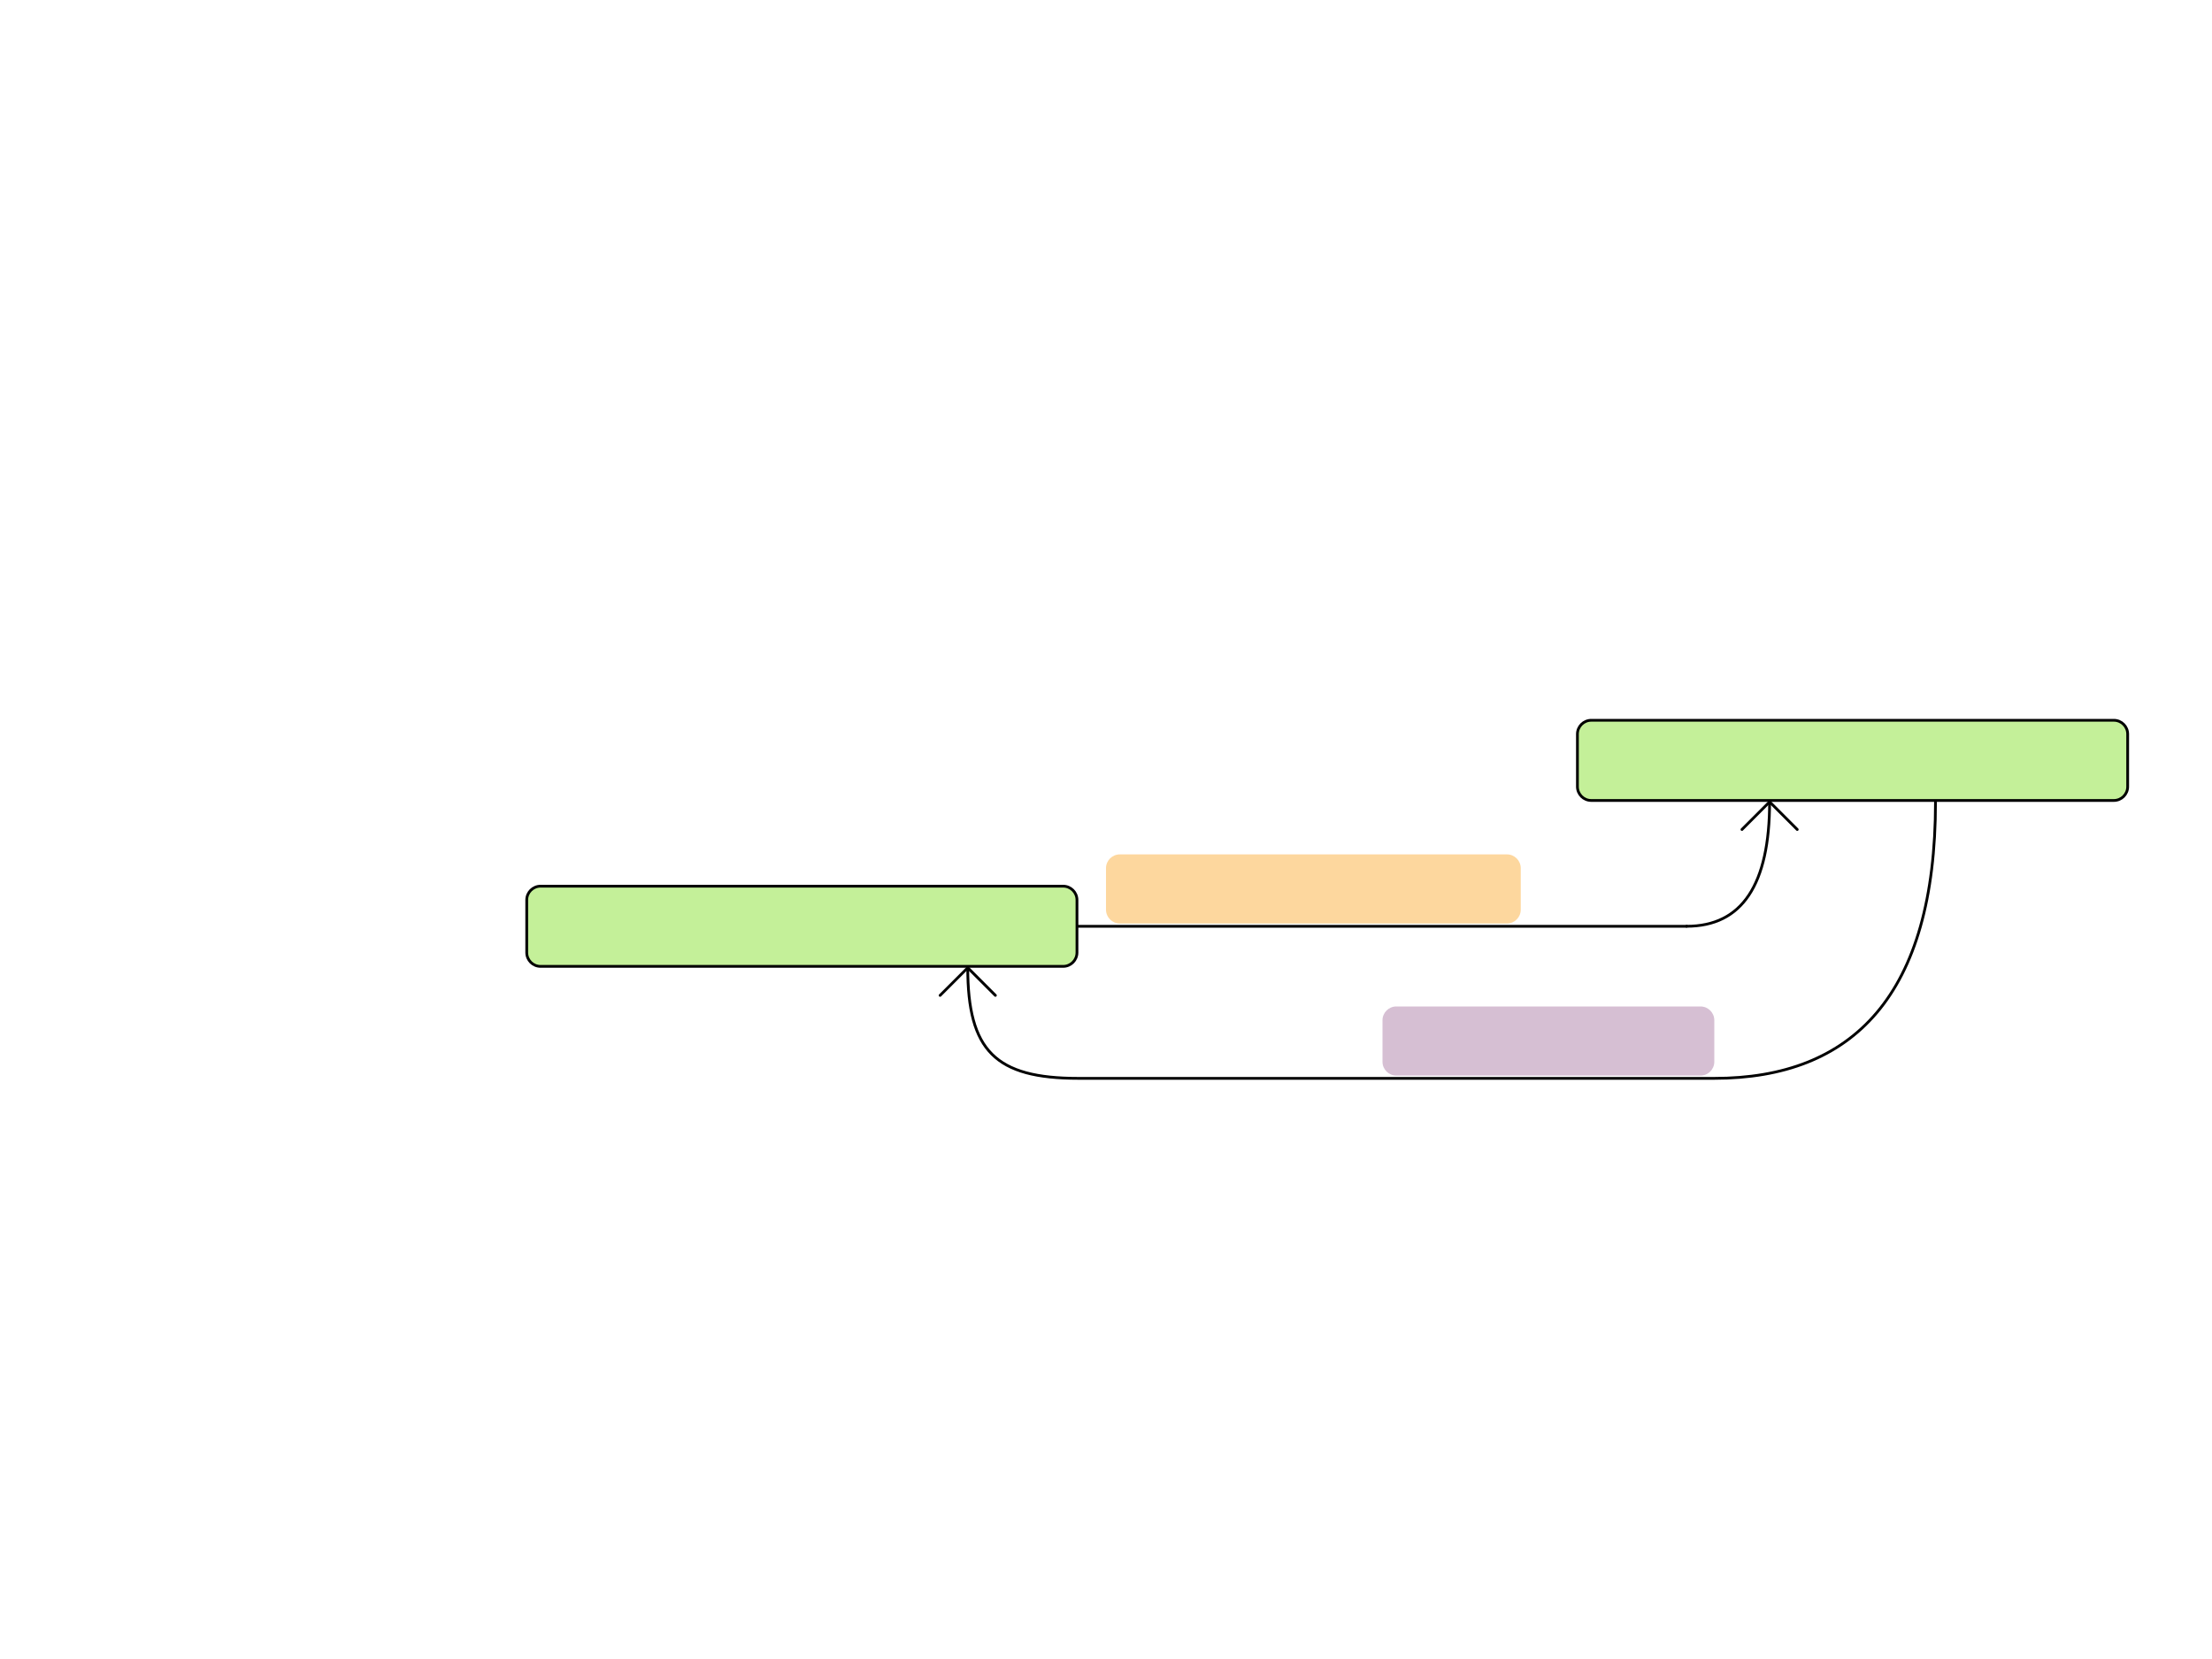
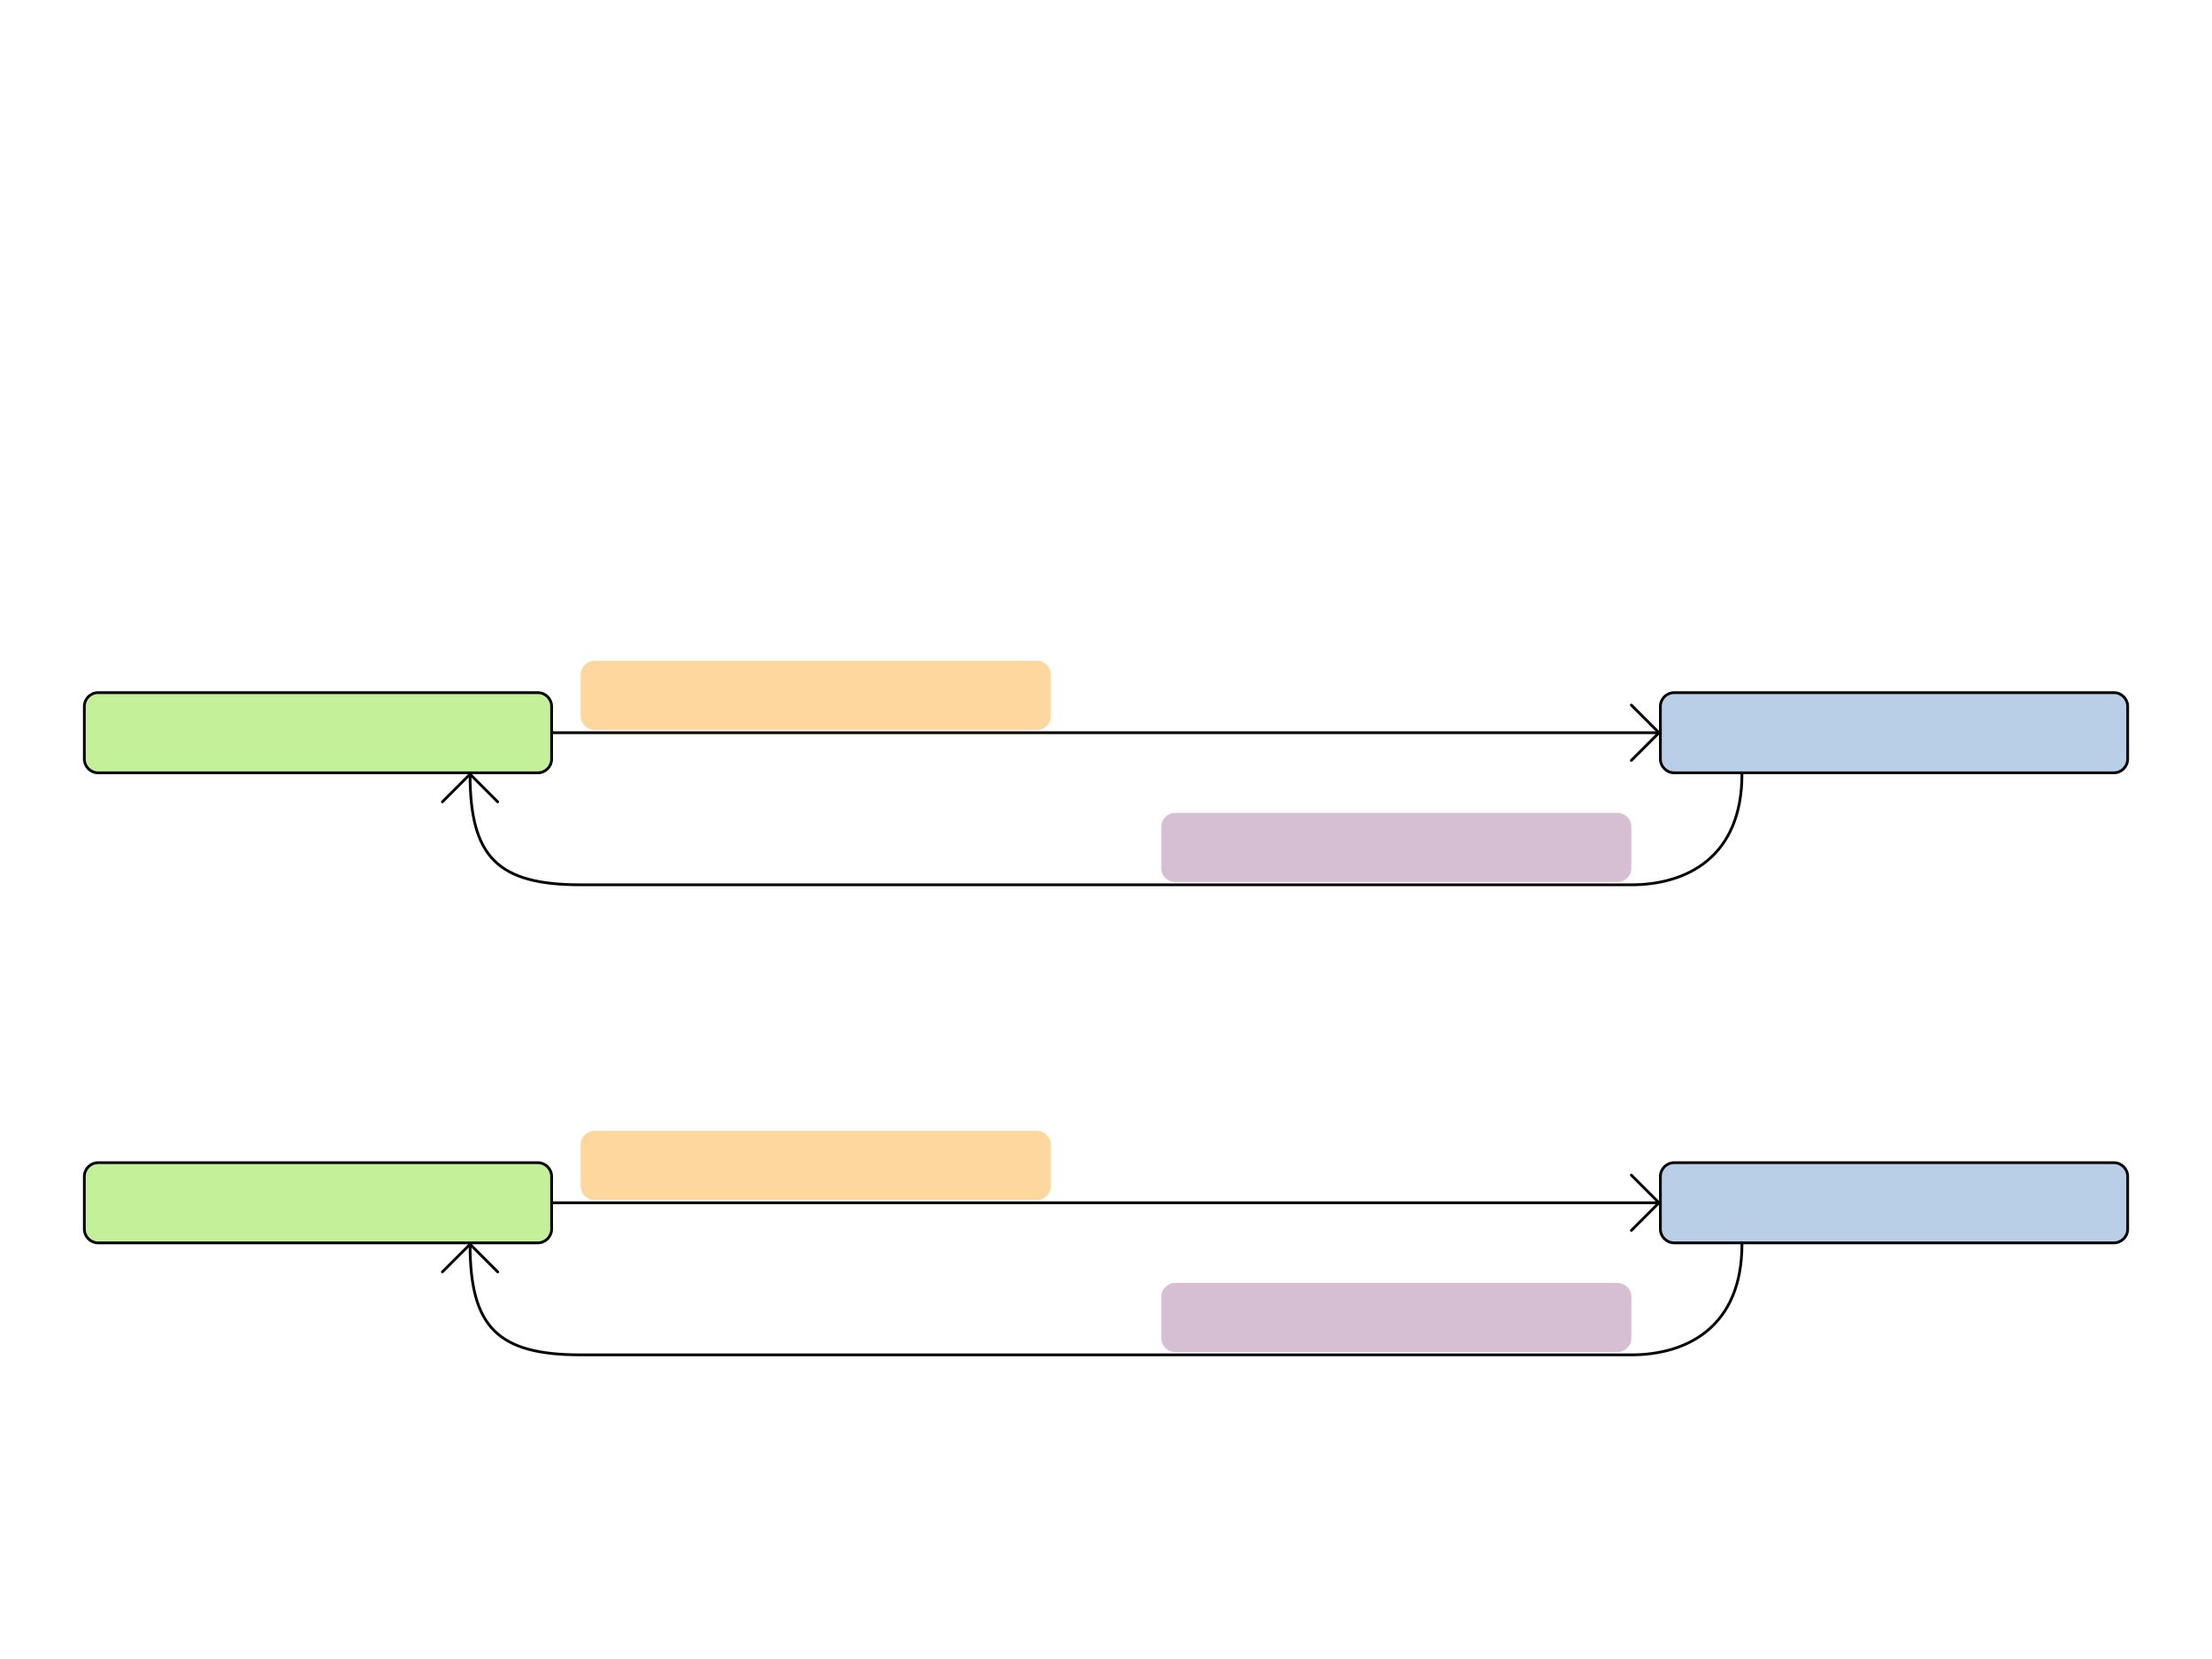
<svg xmlns="http://www.w3.org/2000/svg" width="800" height="600" id="svg2" version="1.1">
  <defs id="defs4">
    </defs>
  <g id="layer1" transform="translate(0,-452.3622)">
    <flowRoot xml:space="preserve" id="flowRoot4302" style="font-size:36px;font-style:normal;font-variant:normal;font-weight:normal;font-stretch:normal;text-align:center;line-height:125%;writing-mode:lr-tb;text-anchor:middle;fill:#000000;fill-opacity:1;stroke:none;font-family:Arial;-inkscape-font-specification:Arial" transform="translate(-20,262.362)">
      <flowRegion id="flowRegion4304">
        <rect id="rect4306" width="740" height="90" x="50" y="220" style="font-size:36px;text-align:center;text-anchor:middle" />
      </flowRegion>
      <flowPara id="flowPara4621">Bi-directional variable</flowPara>
    </flowRoot>
    <g id="g3709" transform="translate(0,20)" />
    <flowRoot xml:space="preserve" id="flowRoot4157" style="fill:black;stroke:none;stroke-opacity:1;stroke-width:1px;stroke-linejoin:miter;stroke-linecap:butt;fill-opacity:1;font-family:Sans;font-style:normal;font-weight:normal;font-size:40px;line-height:125%;letter-spacing:0px;word-spacing:0px">
      <flowRegion id="flowRegion4159">
        <rect id="rect4161" width="10.955" height="72.472" x="16.011" y="-53.933" />
      </flowRegion>
      <flowPara id="flowPara4163" />
    </flowRoot>
-     <flowRoot style="font-size:20px;font-style:italic;font-variant:normal;font-weight:normal;font-stretch:normal;text-align:center;line-height:125%;writing-mode:lr-tb;text-anchor:middle;fill:#ce5c00;fill-opacity:1;stroke:none;font-family:Arial;-inkscape-font-specification:Arial Italic" id="flowRoot4348-6-5" xml:space="preserve" transform="translate(-50,330.913)">
-       <flowRegion id="flowRegion4350-8-4">
-         <rect style="font-size:20px;font-style:italic;text-align:center;text-anchor:middle;fill:#ce5c00;-inkscape-font-specification:Arial Italic" y="221.449" x="440" height="60" width="180" id="rect4352-5-8" />
+     <flowRoot style="font-size:20px;font-style:normal;font-variant:normal;font-weight:normal;font-stretch:normal;text-align:center;line-height:125%;writing-mode:lr-tb;text-anchor:middle;fill:#4e9a06;fill-opacity:1;stroke:none;font-family:Arial;-inkscape-font-specification:Arial" id="flowRoot3382" xml:space="preserve" transform="translate(30.00033,590.511)">
+       <flowRegion id="flowRegion3384">
+         <rect style="font-size:20px;font-style:normal;text-align:center;text-anchor:middle;fill:#4e9a06;fill-opacity:1;-inkscape-font-specification:Arial" y="-38.149" x="-0" height="140" width="170" id="rect3386" />
      </flowRegion>
-       <flowPara id="flowPara4354-9-6">genuine</flowPara>
-       <flowPara id="flowPara4159">planning variable</flowPara>
+       <flowPara id="flowPara3388">Genuine</flowPara>
+       <flowPara id="flowPara3120">planning entity</flowPara>
    </flowRoot>
-     <flowRoot transform="translate(230,587.5854)" xml:space="preserve" id="flowRoot3296" style="font-size:20px;font-style:italic;font-variant:normal;font-weight:normal;font-stretch:normal;text-align:center;line-height:125%;writing-mode:lr-tb;text-anchor:middle;fill:#4e9a06;fill-opacity:1;stroke:none;font-family:Arial;-inkscape-font-specification:Arial Italic">
-       <flowRegion id="flowRegion3298">
-         <rect id="rect3300" width="200" height="30" x="-40" y="-35.223" style="font-size:20px;font-style:italic;fill:#4e9a06;-inkscape-font-specification:Arial Italic" />
-       </flowRegion>
-       <flowPara id="flowPara3302">planning entity</flowPara>
-     </flowRoot>
-     <flowRoot style="font-size:20px;font-style:italic;font-variant:normal;font-weight:normal;font-stretch:normal;text-align:center;line-height:125%;writing-mode:lr-tb;text-anchor:middle;fill:#5c3566;fill-opacity:1;stroke:none;font-family:Arial;-inkscape-font-specification:Arial Italic" id="flowRoot3374" xml:space="preserve" transform="translate(530.0003,587.5854)">
-       <flowRegion id="flowRegion3376">
-         <rect style="font-size:20px;font-style:italic;fill:#5c3566;-inkscape-font-specification:Arial Italic" y="24.777" x="-130" height="60" width="320" id="rect3378" />
-       </flowRegion>
-       <flowPara id="flowPara3380">inverse relationship variable</flowPara>
-       <flowPara id="flowPara4161">(shadow variable)</flowPara>
-     </flowRoot>
-     <flowRoot style="font-size:16px;font-style:normal;font-variant:normal;font-weight:normal;font-stretch:normal;text-align:start;line-height:125%;writing-mode:lr-tb;text-anchor:start;fill:#000000;fill-opacity:1;stroke:none;font-family:Arial;-inkscape-font-specification:Arial" id="flowRoot3382" xml:space="preserve" transform="translate(30.00033,590.511)">
-       <flowRegion id="flowRegion3384">
-         <rect style="font-size:16px;font-style:normal;text-align:start;text-anchor:start;fill:#000000;fill-opacity:1;-inkscape-font-specification:Arial" y="-35.223" x="-0" height="30" width="160" id="rect3386" />
-       </flowRegion>
-       <flowPara id="flowPara3388">Use case</flowPara>
-     </flowRoot>
-     <rect style="opacity:0.5;fill:#fcaf3e;stroke:none;display:inline" id="rect3570" width="150" height="25" x="400" y="761.362" rx="5" ry="5" />
-     <rect style="opacity:0.5;fill:#8ae234;stroke:none;display:inline" id="rect3572" width="199" height="29" x="190.5" y="772.862" rx="5" ry="5" />
-     <rect ry="5" rx="5" y="712.862" x="570.5" height="29" width="199" id="rect3352" style="opacity:0.5;fill:#8ae234;stroke:none;display:inline" />
-     <rect ry="5" rx="5" y="772.862" x="190.5" height="29" width="199" id="rect3574" style="fill:none;stroke:#000000;stroke-width:1;stroke-linecap:round;stroke-linejoin:round;stroke-miterlimit:4;stroke-dasharray:none;display:inline" />
-     <flowRoot style="font-size:20px;font-style:normal;font-variant:normal;font-weight:normal;font-stretch:normal;text-align:center;line-height:125%;writing-mode:lr-tb;text-anchor:middle;fill:#000000;fill-opacity:1;stroke:none;display:inline;font-family:Arial;-inkscape-font-specification:Arial" id="flowRoot3576" xml:space="preserve" transform="translate(-150,738.585)">
+     <rect style="opacity:0.5;fill:#fcaf3e;stroke:none;display:inline" id="rect3570" width="170" height="25" x="210" y="861.362" rx="5" ry="5" />
+     <rect style="opacity:0.5;fill:#8ae234;stroke:none;display:inline" id="rect3572" width="169" height="29" x="30.5" y="872.862" rx="5" ry="5" />
+     <rect ry="5" rx="5" y="872.862" x="600.5" height="29" width="169" id="rect3352" style="opacity:0.5;fill:#729fcf;stroke:none;display:inline" />
+     <rect ry="5" rx="5" y="872.862" x="30.5" height="29" width="169" id="rect3574" style="fill:none;stroke:#000000;stroke-width:1;stroke-linecap:round;stroke-linejoin:round;stroke-miterlimit:4;stroke-dasharray:none;display:inline" />
+     <flowRoot style="font-size:20px;font-style:normal;font-variant:normal;font-weight:normal;font-stretch:normal;text-align:center;line-height:125%;writing-mode:lr-tb;text-anchor:middle;fill:#000000;fill-opacity:1;stroke:none;display:inline;font-family:Arial;-inkscape-font-specification:Arial" id="flowRoot3576" xml:space="preserve" transform="translate(-310,838.585)">
      <flowRegion id="flowRegion3578">
-         <rect style="font-size:20px" y="33.777" x="340" height="30" width="200" id="rect3580" />
+         <rect style="font-size:20px" y="33.777" x="340" height="30" width="170" id="rect3580" />
      </flowRegion>
      <flowPara id="flowPara3582">Customer</flowPara>
    </flowRoot>
-     <path style="color:#000000;fill:none;stroke:#000000;stroke-width:1px;stroke-linecap:round;stroke-linejoin:round;stroke-miterlimit:4;stroke-opacity:1;stroke-dasharray:none;stroke-dashoffset:0;marker:none;visibility:visible;display:inline;overflow:visible;enable-background:accumulate" d="m 389.95,787.362 220.05,0" id="path3584" />
-     <flowRoot style="font-size:16px;font-style:normal;font-variant:normal;font-weight:normal;font-stretch:normal;text-align:center;line-height:125%;writing-mode:lr-tb;text-anchor:middle;fill:#000000;fill-opacity:1;stroke:none;display:inline;font-family:Arial;-inkscape-font-specification:Arial" id="flowRoot3594" xml:space="preserve" transform="translate(599.9999,626.362)">
+     <path style="color:#000000;fill:none;stroke:#000000;stroke-width:1px;stroke-linecap:round;stroke-linejoin:round;stroke-miterlimit:4;stroke-opacity:1;stroke-dasharray:none;stroke-dashoffset:0;marker:none;visibility:visible;display:inline;overflow:visible;enable-background:accumulate" d="m 199.95,887.362 400.05,0" id="path3584" />
+     <flowRoot style="font-size:16px;font-style:normal;font-variant:normal;font-weight:normal;font-stretch:normal;text-align:center;line-height:125%;writing-mode:lr-tb;text-anchor:middle;fill:#000000;fill-opacity:1;stroke:none;display:inline;font-family:Arial;-inkscape-font-specification:Arial" id="flowRoot3594" xml:space="preserve" transform="translate(559.9999,736.362)">
      <flowRegion id="flowRegion3596">
        <rect style="font-size:16px;text-align:center;text-anchor:middle;fill:#000000;fill-opacity:1" y="130" x="10" height="20" width="20" id="rect3598" />
      </flowRegion>
      <flowPara id="flowPara3600">1</flowPara>
    </flowRoot>
-     <flowRoot transform="translate(-70.00023,692.5846)" xml:space="preserve" id="flowRoot3602" style="font-size:16px;font-style:normal;font-variant:normal;font-weight:normal;font-stretch:normal;text-align:center;line-height:125%;writing-mode:lr-tb;text-anchor:middle;fill:#000000;fill-opacity:1;stroke:none;display:inline;font-family:Arial;-inkscape-font-specification:Arial">
+     <flowRoot transform="translate(-260.0002,792.5846)" xml:space="preserve" id="flowRoot3602" style="font-size:16px;font-style:normal;font-variant:normal;font-weight:normal;font-stretch:normal;text-align:center;line-height:125%;writing-mode:lr-tb;text-anchor:middle;fill:#000000;fill-opacity:1;stroke:none;display:inline;font-family:Arial;-inkscape-font-specification:Arial">
      <flowRegion id="flowRegion3604">
-         <rect id="rect3606" width="150" height="20" x="470" y="69.778" style="font-size:16px;text-align:center;text-anchor:middle;fill:#000000;fill-opacity:1" />
+         <rect id="rect3606" width="170" height="20" x="470" y="69.778" style="font-size:16px;text-align:center;text-anchor:middle;fill:#000000;fill-opacity:1" />
      </flowRegion>
      <flowPara style="font-size:16px;text-align:center;text-anchor:middle;fill:#000000;fill-opacity:1" id="flowPara3608">previousStandstill</flowPara>
    </flowRoot>
-     <rect style="fill:none;stroke:#000000;stroke-width:1;stroke-linecap:round;stroke-linejoin:round;stroke-miterlimit:4;stroke-dasharray:none;display:inline" id="rect3612" width="199" height="29" x="570.5" y="712.862" rx="5" ry="5" />
-     <flowRoot transform="translate(230,678.5851)" xml:space="preserve" id="flowRoot3614" style="font-size:20px;font-style:normal;font-variant:normal;font-weight:normal;font-stretch:normal;text-align:center;line-height:125%;writing-mode:lr-tb;text-anchor:middle;fill:#000000;fill-opacity:1;stroke:none;display:inline;font-family:Arial;-inkscape-font-specification:Arial">
+     <rect style="fill:none;stroke:#000000;stroke-width:1;stroke-linecap:round;stroke-linejoin:round;stroke-miterlimit:4;stroke-dasharray:none;display:inline" id="rect3612" width="169" height="29" x="600.5" y="872.862" rx="5" ry="5" />
+     <flowRoot transform="translate(260,838.5851)" xml:space="preserve" id="flowRoot3614" style="font-size:20px;font-style:normal;font-variant:normal;font-weight:normal;font-stretch:normal;text-align:center;line-height:125%;writing-mode:lr-tb;text-anchor:middle;fill:#000000;fill-opacity:1;stroke:none;display:inline;font-family:Arial;-inkscape-font-specification:Arial">
      <flowRegion id="flowRegion3616">
-         <rect id="rect3618" width="200" height="30" x="340" y="33.777" style="font-size:20px" />
+         <rect id="rect3618" width="169.5" height="29.5" x="340" y="33.777" style="font-size:20px" />
      </flowRegion>
      <flowPara id="flowPara3620">Standstill</flowPara>
    </flowRoot>
-     <flowRoot style="font-size:16px;font-style:normal;font-variant:normal;font-weight:normal;font-stretch:normal;text-align:start;line-height:125%;writing-mode:lr-tb;text-anchor:start;fill:#000000;fill-opacity:1;stroke:none;display:inline;font-family:Arial;-inkscape-font-specification:Arial" id="flowRoot3622" xml:space="preserve" transform="translate(-369.9998,741.9763)">
+     <flowRoot style="font-size:16px;font-style:normal;font-variant:normal;font-weight:normal;font-stretch:normal;text-align:start;line-height:125%;writing-mode:lr-tb;text-anchor:start;fill:#000000;fill-opacity:1;stroke:none;display:inline;font-family:Arial;-inkscape-font-specification:Arial" id="flowRoot3622" xml:space="preserve" transform="translate(-369.9998,791.9765)">
      <flowRegion id="flowRegion3624">
        <rect style="font-size:16px;text-align:start;text-anchor:start" y="33.777" x="400" height="30" width="150" id="rect3626" />
      </flowRegion>
      <flowPara id="flowPara3628">Vehicle routing</flowPara>
    </flowRoot>
-     <path id="path3354" d="m 640,742.362 c 0,30 -10,44.993 -30,45" style="color:#000000;fill:none;stroke:#000000;stroke-width:1px;stroke-linecap:round;stroke-linejoin:round;stroke-miterlimit:4;stroke-opacity:1;stroke-dasharray:none;stroke-dashoffset:0;marker:none;visibility:visible;display:inline;overflow:visible;enable-background:accumulate" />
-     <path style="color:#000000;fill:none;stroke:#000000;stroke-width:1px;stroke-linecap:round;stroke-linejoin:round;stroke-miterlimit:4;stroke-opacity:1;stroke-dasharray:none;stroke-dashoffset:0;marker:none;visibility:visible;display:inline;overflow:visible;enable-background:accumulate" d="m 630,752.362 10,-10 10,10" id="path3359" />
-     <path style="color:#000000;fill:none;stroke:#000000;stroke-width:1px;stroke-linecap:round;stroke-linejoin:round;stroke-miterlimit:4;stroke-opacity:1;stroke-dasharray:none;stroke-dashoffset:0;marker:none;visibility:visible;display:inline;overflow:visible;enable-background:accumulate" d="m 700,742.362 c 0,70 -30,100 -80,100 -20,0 -210,0 -230,0 -30,0 -40,-10 -40,-40" id="path3361" />
-     <path style="color:#000000;fill:none;stroke:#000000;stroke-width:1px;stroke-linecap:round;stroke-linejoin:round;stroke-miterlimit:4;stroke-opacity:1;stroke-dasharray:none;stroke-dashoffset:0;marker:none;visibility:visible;display:inline;overflow:visible;enable-background:accumulate" d="m 340,812.362 10,-10 10,10" id="path4131" />
-     <rect ry="5" rx="5" y="816.362" x="500" height="25" width="120" id="rect4133" style="opacity:0.5;fill:#ad7fa8;stroke:none;display:inline" />
-     <flowRoot transform="translate(339.9997,711.3616)" xml:space="preserve" id="flowRoot4135" style="font-size:16px;font-style:normal;font-variant:normal;font-weight:normal;font-stretch:normal;text-align:center;line-height:125%;writing-mode:lr-tb;text-anchor:middle;fill:#000000;fill-opacity:1;stroke:none;display:inline;font-family:Arial;-inkscape-font-specification:Arial">
+     <path style="color:#000000;fill:none;stroke:#000000;stroke-width:1px;stroke-linecap:round;stroke-linejoin:round;stroke-miterlimit:4;stroke-opacity:1;stroke-dasharray:none;stroke-dashoffset:0;marker:none;visibility:visible;display:inline;overflow:visible;enable-background:accumulate" d="m 590,877.362 10,10 -10,10" id="path3359" />
+     <path style="color:#000000;fill:none;stroke:#000000;stroke-width:1px;stroke-linecap:round;stroke-linejoin:round;stroke-miterlimit:4;stroke-opacity:1;stroke-dasharray:none;stroke-dashoffset:0;marker:none;visibility:visible;display:inline;overflow:visible;enable-background:accumulate" d="m 630,902.362 c 0,30 -20,40 -40,40 -20,0 -360,0 -380,0 -30,0 -40,-10 -40,-40" id="path3361" />
+     <path style="color:#000000;fill:none;stroke:#000000;stroke-width:1px;stroke-linecap:round;stroke-linejoin:round;stroke-miterlimit:4;stroke-opacity:1;stroke-dasharray:none;stroke-dashoffset:0;marker:none;visibility:visible;display:inline;overflow:visible;enable-background:accumulate" d="m 160,912.362 10,-10 10,10" id="path4131" />
+     <rect ry="5" rx="5" y="916.362" x="420" height="25" width="170" id="rect4133" style="opacity:0.5;fill:#ad7fa8;stroke:none;display:inline" />
+     <flowRoot transform="translate(159.9997,811.3616)" xml:space="preserve" id="flowRoot4135" style="font-size:16px;font-style:normal;font-variant:normal;font-weight:normal;font-stretch:normal;text-align:center;line-height:125%;writing-mode:lr-tb;text-anchor:middle;fill:#000000;fill-opacity:1;stroke:none;display:inline;font-family:Arial;-inkscape-font-specification:Arial">
      <flowRegion id="flowRegion4137">
        <rect id="rect4139" width="40" height="26.001" x="10" y="130" style="font-size:16px;text-align:center;text-anchor:middle;fill:#000000;fill-opacity:1" />
      </flowRegion>
      <flowPara id="flowPara4141">0..1</flowPara>
    </flowRoot>
-     <flowRoot style="font-size:16px;font-style:normal;font-variant:normal;font-weight:normal;font-stretch:normal;text-align:center;line-height:125%;writing-mode:lr-tb;text-anchor:middle;fill:#000000;fill-opacity:1;stroke:none;display:inline;font-family:Arial;-inkscape-font-specification:Arial" id="flowRoot4151" xml:space="preserve" transform="translate(14.99944,747.5847)">
+     <flowRoot style="font-size:16px;font-style:normal;font-variant:normal;font-weight:normal;font-stretch:normal;text-align:center;line-height:125%;writing-mode:lr-tb;text-anchor:middle;fill:#000000;fill-opacity:1;stroke:none;display:inline;font-family:Arial;-inkscape-font-specification:Arial" id="flowRoot4151" xml:space="preserve" transform="translate(-65.00056,852.5847)">
      <flowRegion id="flowRegion4153">
-         <rect style="font-size:16px;text-align:center;text-anchor:middle;fill:#000000;fill-opacity:1" y="69.778" x="470" height="20" width="150" id="rect4155" />
+         <rect style="font-size:16px;text-align:center;text-anchor:middle;fill:#000000;fill-opacity:1" y="63.777" x="485.001" height="25" width="170" id="rect4155" />
      </flowRegion>
      <flowPara id="flowPara4157" style="font-size:16px;text-align:center;text-anchor:middle;fill:#000000;fill-opacity:1">nextCustomer</flowPara>
    </flowRoot>
-     <flowRoot style="font-size:20px;font-style:italic;font-variant:normal;font-weight:normal;font-stretch:normal;text-align:center;line-height:125%;writing-mode:lr-tb;text-anchor:middle;fill:#000000;fill-opacity:1;stroke:none;font-family:Arial;-inkscape-font-specification:Arial Italic" id="flowRoot4163" xml:space="preserve" transform="translate(240,957.8989)">
+     <flowRoot style="font-size:20px;font-style:italic;font-variant:normal;font-weight:normal;font-stretch:normal;text-align:center;line-height:125%;writing-mode:lr-tb;text-anchor:middle;fill:#000000;fill-opacity:1;stroke:none;font-family:Arial;-inkscape-font-specification:Arial Italic" id="flowRoot4163" xml:space="preserve" transform="translate(240,1160.107)">
      <flowRegion id="flowRegion4165">
-         <rect style="font-size:20px;font-style:italic;fill:#000000;fill-opacity:1;-inkscape-font-specification:Arial Italic" y="-55.537" x="-50" height="80" width="580" id="rect4167" />
+         <rect style="font-size:20px;font-style:italic;fill:#000000;fill-opacity:1;-inkscape-font-specification:Arial Italic" y="-177.745" x="-210" height="50" width="740" id="rect4167" />
      </flowRegion>
-       <flowPara id="flowPara4169">When the <flowSpan style="fill:#ce5c00" id="flowSpan4175">genuine planning variable</flowSpan> changes,</flowPara>
-       <flowPara id="flowPara4173">then the <flowSpan style="fill:#5c3566" id="flowSpan4179">inverse relationship variable</flowSpan> changes accordingly.</flowPara>
+       <flowPara id="flowPara4169">When <flowSpan style="fill:#ce5c00" id="flowSpan3230">the genuine planning variable</flowSpan> changes,</flowPara>
+       <flowPara id="flowPara4173">then <flowSpan style="fill:#5c3566" id="flowSpan3234">the inverse relationship variable</flowSpan> changes accordingly.</flowPara>
    </flowRoot>
-     <flowRoot style="font-size:20px;font-style:italic;font-variant:normal;font-weight:normal;font-stretch:normal;text-align:center;line-height:125%;writing-mode:lr-tb;text-anchor:middle;fill:#4e9a06;fill-opacity:1;stroke:none;font-family:Arial;-inkscape-font-specification:Arial Italic" id="flowRoot3087" xml:space="preserve" transform="translate(610,587.8994)">
-       <flowRegion id="flowRegion3089">
-         <rect style="font-size:20px;font-style:italic;fill:#4e9a06;-inkscape-font-specification:Arial Italic" y="-35.537" x="-40" height="30" width="200" id="rect3091" />
+     <flowRoot transform="translate(-19.99999,372.3618)" xml:space="preserve" id="flowRoot4302-6" style="font-size:14px;font-style:normal;font-variant:normal;font-weight:normal;font-stretch:normal;text-align:center;line-height:125%;writing-mode:lr-tb;text-anchor:middle;fill:#000000;fill-opacity:1;stroke:none;display:inline;font-family:Arial;-inkscape-font-specification:Arial">
+       <flowRegion id="flowRegion4304-7">
+         <rect id="rect4306-3" width="740" height="30" x="50" y="150" style="font-size:14px;text-align:center;text-anchor:middle" />
      </flowRegion>
-       <flowPara id="flowPara3093">planning entity</flowPara>
+       <flowPara id="flowPara4308-6">If one side of a bi-directional relationship is a planning variable, the other side is a shadow planning variable.</flowPara>
+     </flowRoot>
+     <flowRoot transform="translate(219.9999,590.511)" xml:space="preserve" id="flowRoot3122" style="font-size:20px;font-style:normal;font-variant:normal;font-weight:normal;font-stretch:normal;text-align:center;line-height:125%;writing-mode:lr-tb;text-anchor:middle;fill:#ce5c00;fill-opacity:1;stroke:none;font-family:Arial;-inkscape-font-specification:Arial">
+       <flowRegion id="flowRegion3124">
+         <rect id="rect3126" width="170" height="140" x="-0" y="-38.149" style="font-size:20px;font-style:normal;text-align:center;text-anchor:middle;fill:#ce5c00;fill-opacity:1;-inkscape-font-specification:Arial" />
+       </flowRegion>
+       <flowPara id="flowPara3128">Genuine</flowPara>
+       <flowPara id="flowPara3130">planning variable</flowPara>
+     </flowRoot>
+     <flowRoot style="font-size:20px;font-style:normal;font-variant:normal;font-weight:normal;font-stretch:normal;text-align:center;line-height:125%;writing-mode:lr-tb;text-anchor:middle;fill:#5c3566;fill-opacity:1;stroke:none;font-family:Arial;-inkscape-font-specification:Arial" id="flowRoot3132" xml:space="preserve" transform="translate(410.0002,590.511)">
+       <flowRegion id="flowRegion3134">
+         <rect style="font-size:20px;font-style:normal;text-align:center;text-anchor:middle;fill:#5c3566;fill-opacity:1;-inkscape-font-specification:Arial" y="-38.149" x="-0" height="140" width="170" id="rect3136" />
+       </flowRegion>
+       <flowPara id="flowPara3138">Shadow</flowPara>
+       <flowPara id="flowPara3140">planning variable</flowPara>
+       <flowPara id="flowPara3152">(inverse relation)</flowPara>
+     </flowRoot>
+     <flowRoot transform="translate(600.0002,590.511)" xml:space="preserve" id="flowRoot3142" style="font-size:20px;font-style:normal;font-variant:normal;font-weight:normal;font-stretch:normal;text-align:center;line-height:125%;writing-mode:lr-tb;text-anchor:middle;fill:#204a87;fill-opacity:1;stroke:none;font-family:Arial;-inkscape-font-specification:Arial">
+       <flowRegion id="flowRegion3144">
+         <rect id="rect3146" width="170" height="140" x="-0" y="-38.149" style="font-size:20px;font-style:normal;text-align:center;text-anchor:middle;fill:#204a87;fill-opacity:1;-inkscape-font-specification:Arial" />
+       </flowRegion>
+       <flowPara id="flowPara3148">Shadow</flowPara>
+       <flowPara id="flowPara3150">planning entity</flowPara>
+     </flowRoot>
+     <rect ry="5" rx="5" y="691.362" x="210" height="25" width="170" id="rect3154" style="opacity:0.5;fill:#fcaf3e;stroke:none;display:inline" />
+     <rect ry="5" rx="5" y="702.862" x="30.5" height="29" width="169" id="rect3156" style="opacity:0.5;fill:#8ae234;stroke:none;display:inline" />
+     <rect style="opacity:0.5;fill:#729fcf;stroke:none;display:inline" id="rect3158" width="169" height="29" x="600.5" y="702.862" rx="5" ry="5" />
+     <rect style="fill:none;stroke:#000000;stroke-width:1;stroke-linecap:round;stroke-linejoin:round;stroke-miterlimit:4;stroke-dasharray:none;display:inline" id="rect3160" width="169" height="29" x="30.5" y="702.862" rx="5" ry="5" />
+     <flowRoot transform="translate(-310,668.585)" xml:space="preserve" id="flowRoot3162" style="font-size:20px;font-style:normal;font-variant:normal;font-weight:normal;font-stretch:normal;text-align:center;line-height:125%;writing-mode:lr-tb;text-anchor:middle;fill:#000000;fill-opacity:1;stroke:none;display:inline;font-family:Arial;-inkscape-font-specification:Arial">
+       <flowRegion id="flowRegion3164">
+         <rect id="rect3166" width="170" height="30" x="340" y="33.777" style="font-size:20px" />
+       </flowRegion>
+       <flowPara id="flowPara3168">Process</flowPara>
+     </flowRoot>
+     <path id="path3170" d="m 199.95,717.362 400.05,0" style="color:#000000;fill:none;stroke:#000000;stroke-width:1px;stroke-linecap:round;stroke-linejoin:round;stroke-miterlimit:4;stroke-opacity:1;stroke-dasharray:none;stroke-dashoffset:0;marker:none;visibility:visible;display:inline;overflow:visible;enable-background:accumulate" />
+     <flowRoot transform="translate(559.9999,566.362)" xml:space="preserve" id="flowRoot3172" style="font-size:16px;font-style:normal;font-variant:normal;font-weight:normal;font-stretch:normal;text-align:center;line-height:125%;writing-mode:lr-tb;text-anchor:middle;fill:#000000;fill-opacity:1;stroke:none;display:inline;font-family:Arial;-inkscape-font-specification:Arial">
+       <flowRegion id="flowRegion3174">
+         <rect id="rect3176" width="20" height="20" x="10" y="130" style="font-size:16px;text-align:center;text-anchor:middle;fill:#000000;fill-opacity:1" />
+       </flowRegion>
+       <flowPara id="flowPara3178">1</flowPara>
+     </flowRoot>
+     <flowRoot style="font-size:16px;font-style:normal;font-variant:normal;font-weight:normal;font-stretch:normal;text-align:center;line-height:125%;writing-mode:lr-tb;text-anchor:middle;fill:#000000;fill-opacity:1;stroke:none;display:inline;font-family:Arial;-inkscape-font-specification:Arial" id="flowRoot3180" xml:space="preserve" transform="translate(-260.0002,622.5846)">
+       <flowRegion id="flowRegion3182">
+         <rect style="font-size:16px;text-align:center;text-anchor:middle;fill:#000000;fill-opacity:1" y="69.778" x="470" height="20" width="170" id="rect3184" />
+       </flowRegion>
+       <flowPara id="flowPara3186" style="font-size:16px;text-align:center;text-anchor:middle;fill:#000000;fill-opacity:1">computer</flowPara>
+     </flowRoot>
+     <rect ry="5" rx="5" y="702.862" x="600.5" height="29" width="169" id="rect3188" style="fill:none;stroke:#000000;stroke-width:1;stroke-linecap:round;stroke-linejoin:round;stroke-miterlimit:4;stroke-dasharray:none;display:inline" />
+     <flowRoot style="font-size:20px;font-style:normal;font-variant:normal;font-weight:normal;font-stretch:normal;text-align:center;line-height:125%;writing-mode:lr-tb;text-anchor:middle;fill:#000000;fill-opacity:1;stroke:none;display:inline;font-family:Arial;-inkscape-font-specification:Arial" id="flowRoot3190" xml:space="preserve" transform="translate(260,668.5851)">
+       <flowRegion id="flowRegion3192">
+         <rect style="font-size:20px" y="33.777" x="340" height="29.5" width="169.5" id="rect3194" />
+       </flowRegion>
+       <flowPara id="flowPara3196">Computer</flowPara>
+     </flowRoot>
+     <flowRoot transform="translate(-369.9998,621.9765)" xml:space="preserve" id="flowRoot3198" style="font-size:16px;font-style:normal;font-variant:normal;font-weight:normal;font-stretch:normal;text-align:start;line-height:125%;writing-mode:lr-tb;text-anchor:start;fill:#000000;fill-opacity:1;stroke:none;display:inline;font-family:Arial;-inkscape-font-specification:Arial">
+       <flowRegion id="flowRegion3200">
+         <rect id="rect3202" width="150" height="30" x="400" y="33.777" style="font-size:16px;text-align:start;text-anchor:start" />
+       </flowRegion>
+       <flowPara id="flowPara3204">Cloud balancing</flowPara>
+     </flowRoot>
+     <path id="path3206" d="m 590,707.362 10,10 -10,10" style="color:#000000;fill:none;stroke:#000000;stroke-width:1px;stroke-linecap:round;stroke-linejoin:round;stroke-miterlimit:4;stroke-opacity:1;stroke-dasharray:none;stroke-dashoffset:0;marker:none;visibility:visible;display:inline;overflow:visible;enable-background:accumulate" />
+     <path id="path3208" d="m 630,732.362 c 0,30 -20,40 -40,40 -20,0 -360,0 -380,0 -30,0 -40,-10 -40,-40" style="color:#000000;fill:none;stroke:#000000;stroke-width:1px;stroke-linecap:round;stroke-linejoin:round;stroke-miterlimit:4;stroke-opacity:1;stroke-dasharray:none;stroke-dashoffset:0;marker:none;visibility:visible;display:inline;overflow:visible;enable-background:accumulate" />
+     <path id="path3210" d="m 160,742.362 10,-10 10,10" style="color:#000000;fill:none;stroke:#000000;stroke-width:1px;stroke-linecap:round;stroke-linejoin:round;stroke-miterlimit:4;stroke-opacity:1;stroke-dasharray:none;stroke-dashoffset:0;marker:none;visibility:visible;display:inline;overflow:visible;enable-background:accumulate" />
+     <rect style="opacity:0.5;fill:#ad7fa8;stroke:none;display:inline" id="rect3212" width="170" height="25" x="420" y="746.362" rx="5" ry="5" />
+     <flowRoot style="font-size:16px;font-style:normal;font-variant:normal;font-weight:normal;font-stretch:normal;text-align:center;line-height:125%;writing-mode:lr-tb;text-anchor:middle;fill:#000000;fill-opacity:1;stroke:none;display:inline;font-family:Arial;-inkscape-font-specification:Arial" id="flowRoot3214" xml:space="preserve" transform="translate(159.9997,641.3616)">
+       <flowRegion id="flowRegion3216">
+         <rect style="font-size:16px;text-align:center;text-anchor:middle;fill:#000000;fill-opacity:1" y="130" x="10" height="26.001" width="40" id="rect3218" />
+       </flowRegion>
+       <flowPara id="flowPara3220">0..*</flowPara>
+     </flowRoot>
+     <flowRoot transform="translate(-65.00056,682.5847)" xml:space="preserve" id="flowRoot3222" style="font-size:16px;font-style:normal;font-variant:normal;font-weight:normal;font-stretch:normal;text-align:center;line-height:125%;writing-mode:lr-tb;text-anchor:middle;fill:#000000;fill-opacity:1;stroke:none;display:inline;font-family:Arial;-inkscape-font-specification:Arial">
+       <flowRegion id="flowRegion3224">
+         <rect id="rect3226" width="170" height="25" x="485.001" y="63.777" style="font-size:16px;text-align:center;text-anchor:middle;fill:#000000;fill-opacity:1" />
+       </flowRegion>
+       <flowPara style="font-size:16px;text-align:center;text-anchor:middle;fill:#000000;fill-opacity:1" id="flowPara3228">processList</flowPara>
    </flowRoot>
  </g>
</svg>
